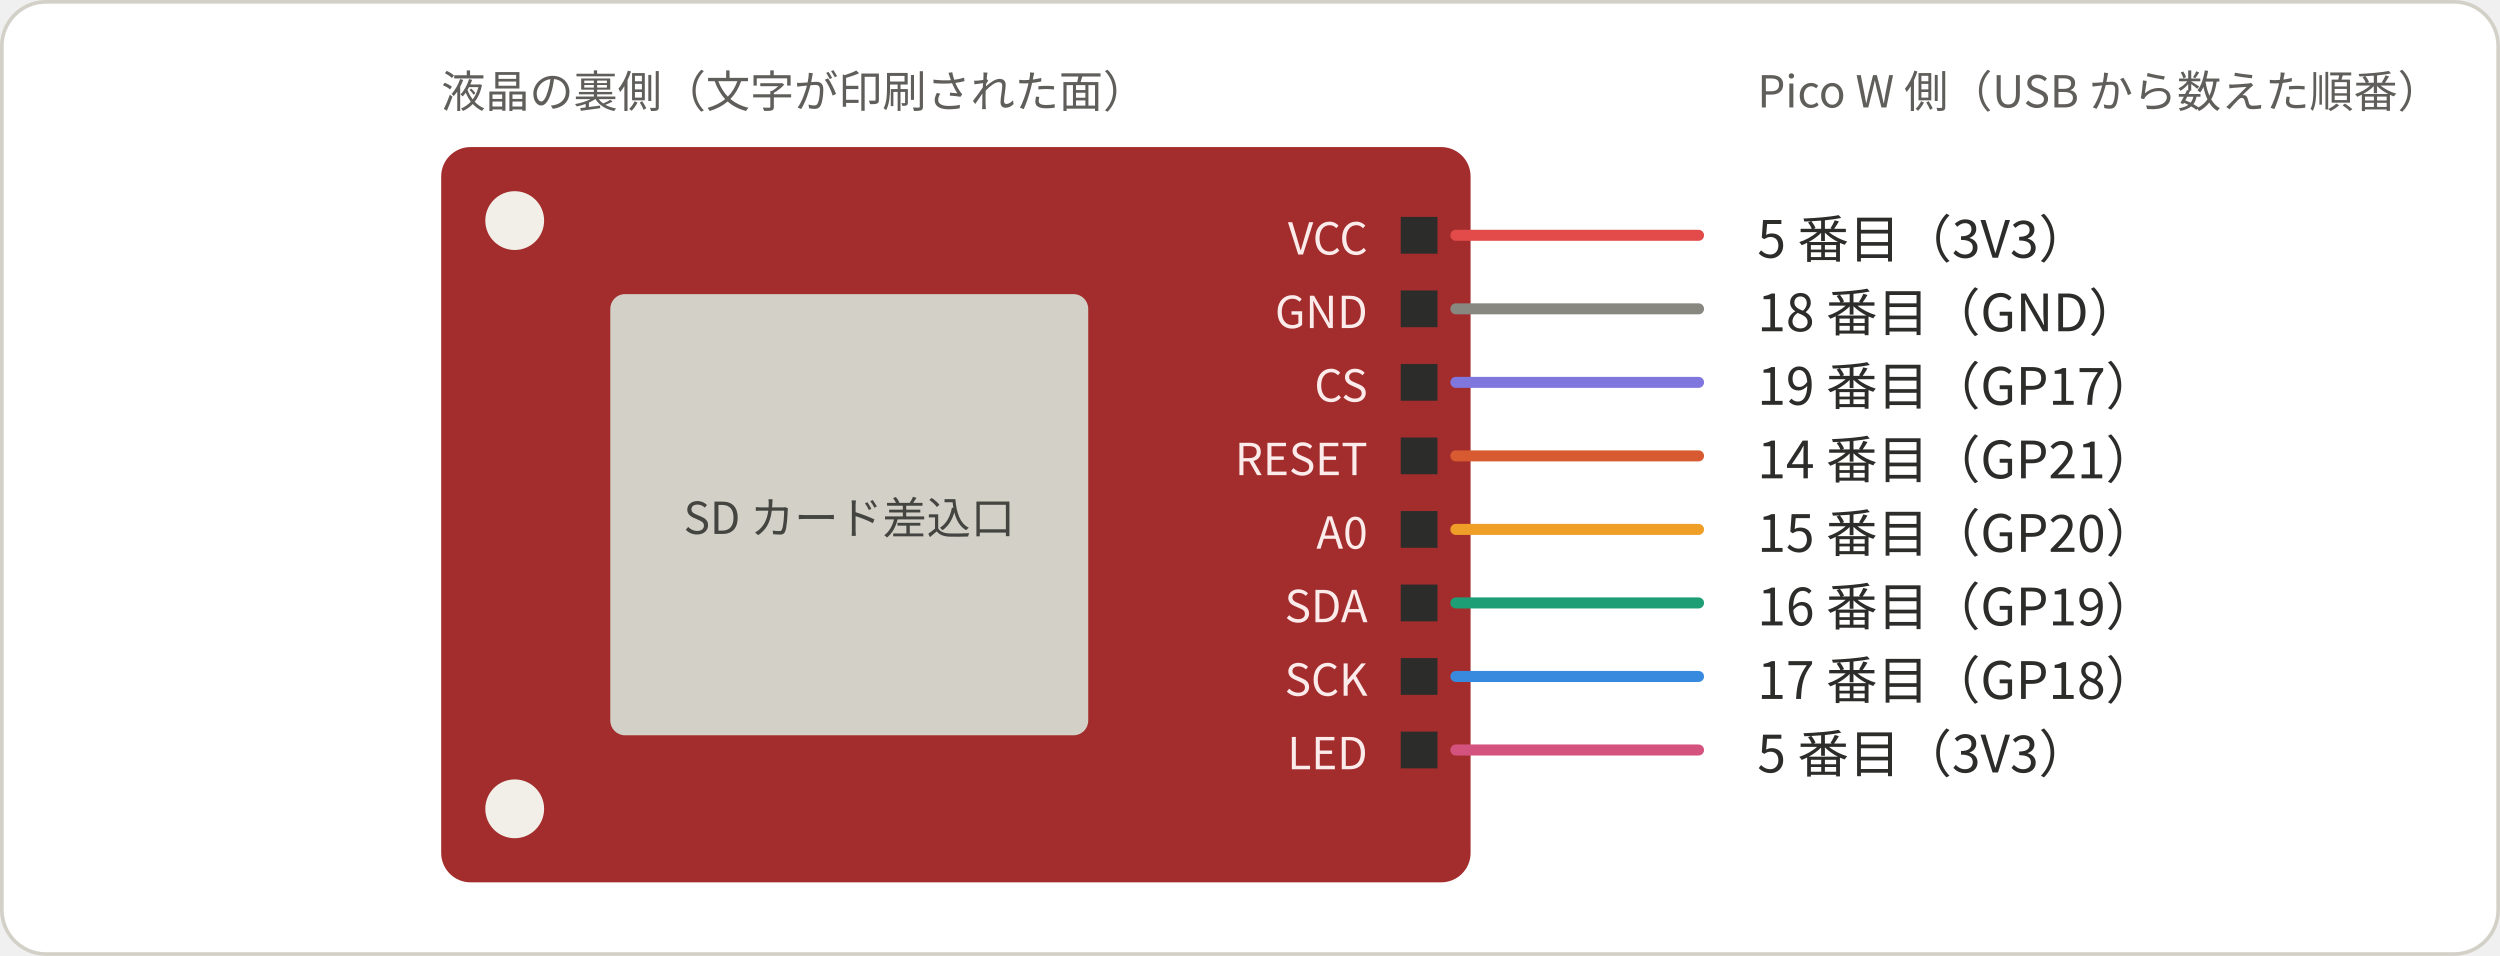
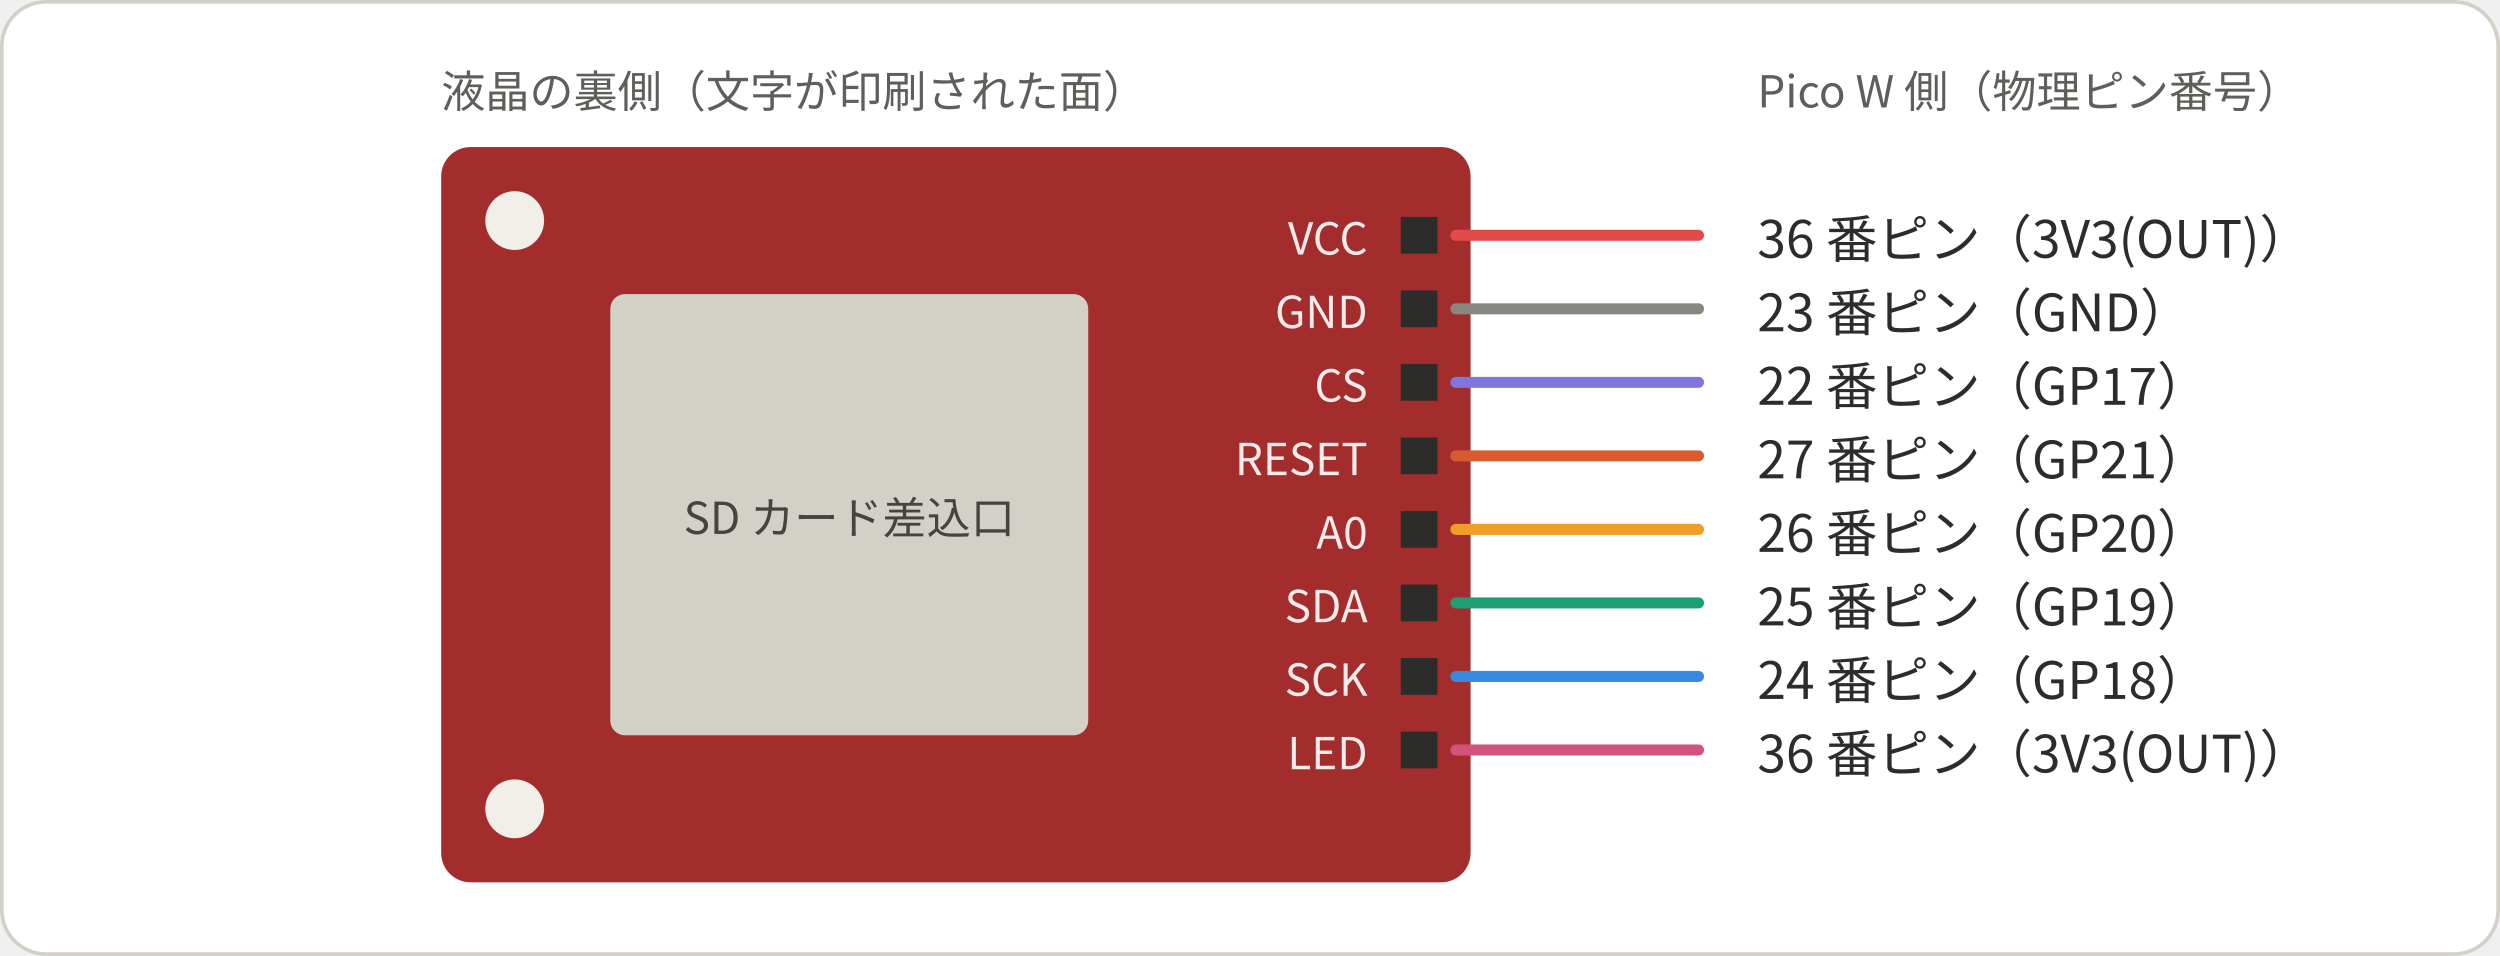
<svg xmlns="http://www.w3.org/2000/svg" width="680" height="260" viewBox="0 0 680 260" role="img">
  <style>text{font-family:'Hiragino Sans','Hiragino Kaku Gothic ProN','Noto Sans JP','Noto Sans CJK JP','Yu Gothic','Meiryo',sans-serif;fill:#2C2C2A}.t{font-size:14px}.ts{font-size:12px;fill:#5F5E5A}.th{font-size:14px;font-weight:600}.mono{font-family:'SFMono-Regular',Menlo,Consolas,'Noto Sans Mono CJK JP',monospace;font-size:13px}.c{dominant-baseline:central}.m{text-anchor:middle}.e{text-anchor:end}</style>
  <rect x="0.5" y="0.5" width="679" height="259" rx="12" fill="#FFFFFF" stroke="#D3D1C7" />
  <text class="ts c" x="120" y="24">液晶の裏側（文字が印刷された面）</text>
-   <text class="ts c" x="478" y="24">Pico W 側（USB から数えた順番）</text>
+   <text class="ts c" x="478" y="24">Pico W 側（物理ピン番号）</text>
  <rect x="120" y="40" width="280" height="200" rx="8" fill="#A32D2D" />
  <circle cx="140" cy="60" r="8" fill="#F1EFE8" />
  <circle cx="140" cy="220" r="8" fill="#F1EFE8" />
  <rect x="166" y="80" width="130" height="120" rx="4" fill="#D3D1C7" />
  <text class="ts m c" x="231" y="140" style="fill:#444441">SD カード差込口</text>
  <rect x="381" y="59" width="10" height="10" fill="#2C2C2A" />
  <text class="ts e c" x="372" y="64" style="fill:#FCEBEB">VCC</text>
  <line x1="396" y1="64" x2="462" y2="64" stroke="#E24B4A" stroke-width="3" stroke-linecap="round" />
-   <text class="t c" x="478" y="64">5 番目（3V3）</text>
+   <text class="t c" x="478" y="64">36 番ピン（3V3(OUT)）</text>
  <rect x="381" y="79" width="10" height="10" fill="#2C2C2A" />
  <text class="ts e c" x="372" y="84" style="fill:#FCEBEB">GND</text>
  <line x1="396" y1="84" x2="462" y2="84" stroke="#888780" stroke-width="3" stroke-linecap="round" />
-   <text class="t c" x="478" y="84">18 番目（GND）</text>
+   <text class="t c" x="478" y="84">23 番ピン（GND）</text>
  <rect x="381" y="99" width="10" height="10" fill="#2C2C2A" />
  <text class="ts e c" x="372" y="104" style="fill:#FCEBEB">CS</text>
  <line x1="396" y1="104" x2="462" y2="104" stroke="#7F77DD" stroke-width="3" stroke-linecap="round" />
-   <text class="t c" x="478" y="104">19 番目（GP17）</text>
+   <text class="t c" x="478" y="104">22 番ピン（GP17）</text>
  <rect x="381" y="119" width="10" height="10" fill="#2C2C2A" />
  <text class="ts e c" x="372" y="124" style="fill:#FCEBEB">RESET</text>
  <line x1="396" y1="124" x2="462" y2="124" stroke="#D85A30" stroke-width="3" stroke-linecap="round" />
-   <text class="t c" x="478" y="124">14 番目（GP21）</text>
+   <text class="t c" x="478" y="124">27 番ピン（GP21）</text>
  <rect x="381" y="139" width="10" height="10" fill="#2C2C2A" />
  <text class="ts e c" x="372" y="144" style="fill:#FCEBEB">A0</text>
  <line x1="396" y1="144" x2="462" y2="144" stroke="#EF9F27" stroke-width="3" stroke-linecap="round" />
-   <text class="t c" x="478" y="144">15 番目（GP20）</text>
+   <text class="t c" x="478" y="144">26 番ピン（GP20）</text>
  <rect x="381" y="159" width="10" height="10" fill="#2C2C2A" />
  <text class="ts e c" x="372" y="164" style="fill:#FCEBEB">SDA</text>
  <line x1="396" y1="164" x2="462" y2="164" stroke="#1D9E75" stroke-width="3" stroke-linecap="round" />
-   <text class="t c" x="478" y="164">16 番目（GP19）</text>
+   <text class="t c" x="478" y="164">25 番ピン（GP19）</text>
  <rect x="381" y="179" width="10" height="10" fill="#2C2C2A" />
  <text class="ts e c" x="372" y="184" style="fill:#FCEBEB">SCK</text>
  <line x1="396" y1="184" x2="462" y2="184" stroke="#378ADD" stroke-width="3" stroke-linecap="round" />
-   <text class="t c" x="478" y="184">17 番目（GP18）</text>
+   <text class="t c" x="478" y="184">24 番ピン（GP18）</text>
  <rect x="381" y="199" width="10" height="10" fill="#2C2C2A" />
  <text class="ts e c" x="372" y="204" style="fill:#FCEBEB">LED</text>
  <line x1="396" y1="204" x2="462" y2="204" stroke="#D4537E" stroke-width="3" stroke-linecap="round" />
-   <text class="t c" x="478" y="204">5 番目（3V3）</text>
+   <text class="t c" x="478" y="204">36 番ピン（3V3(OUT)）</text>
</svg>
